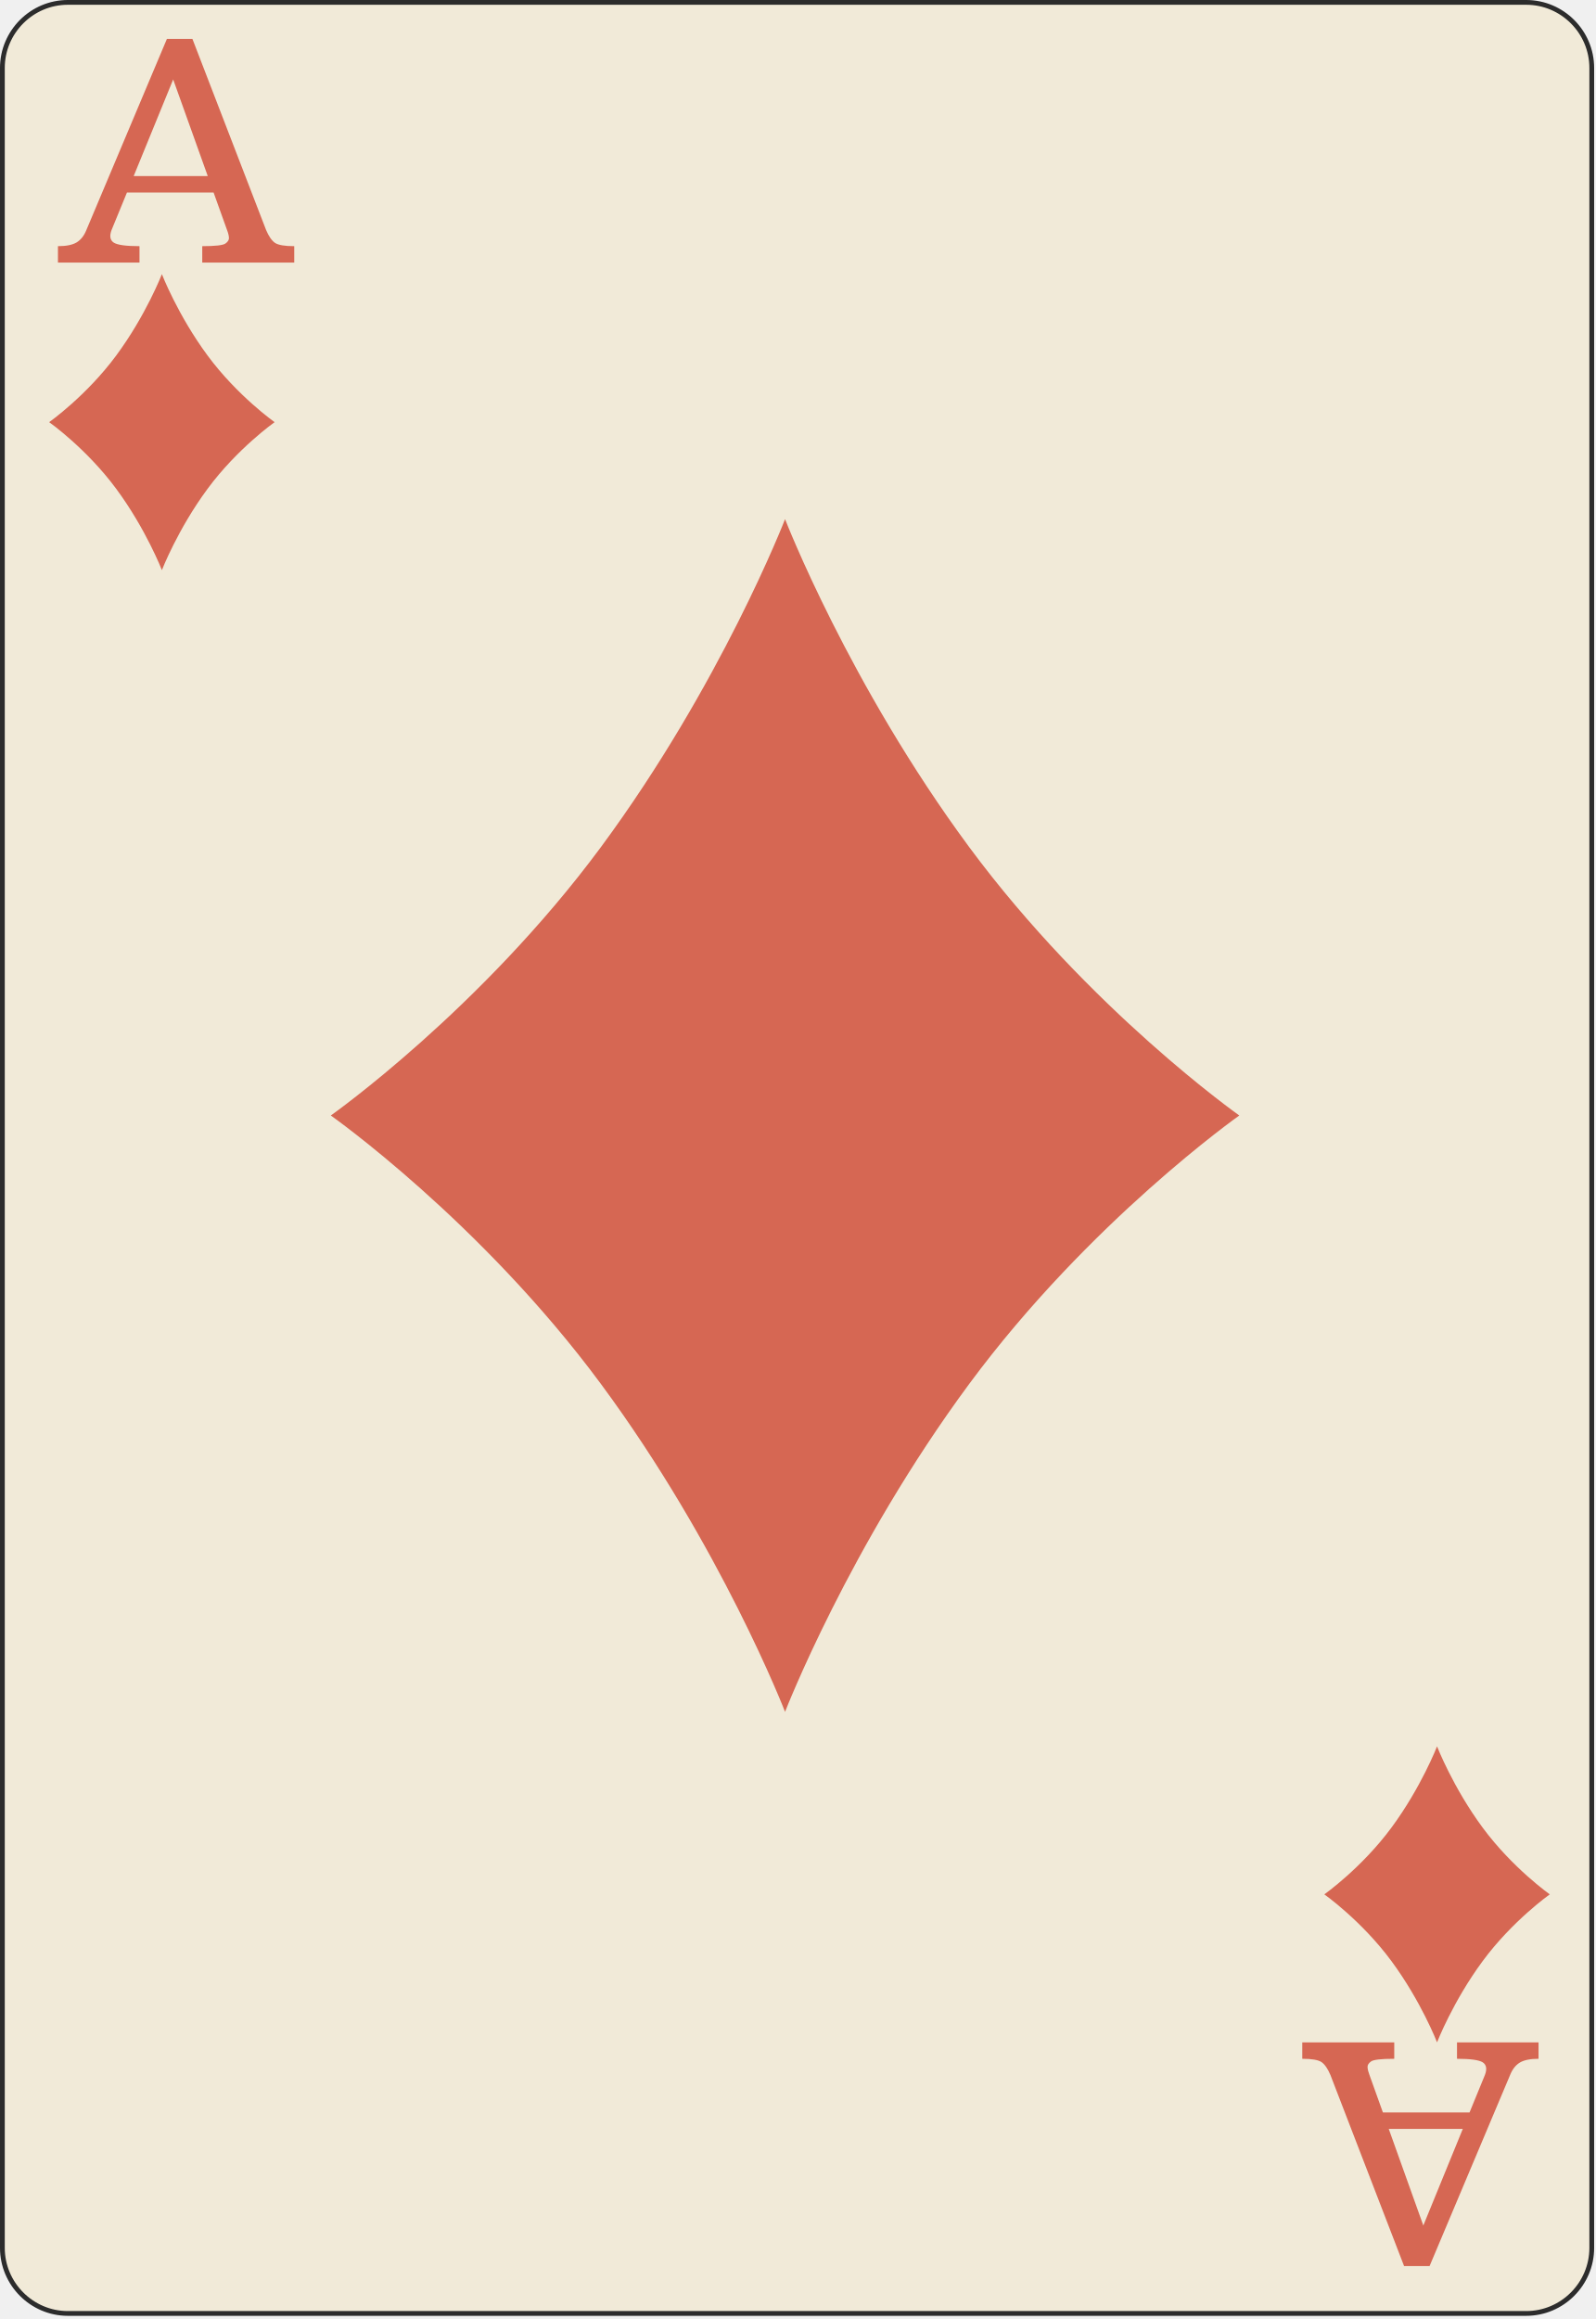
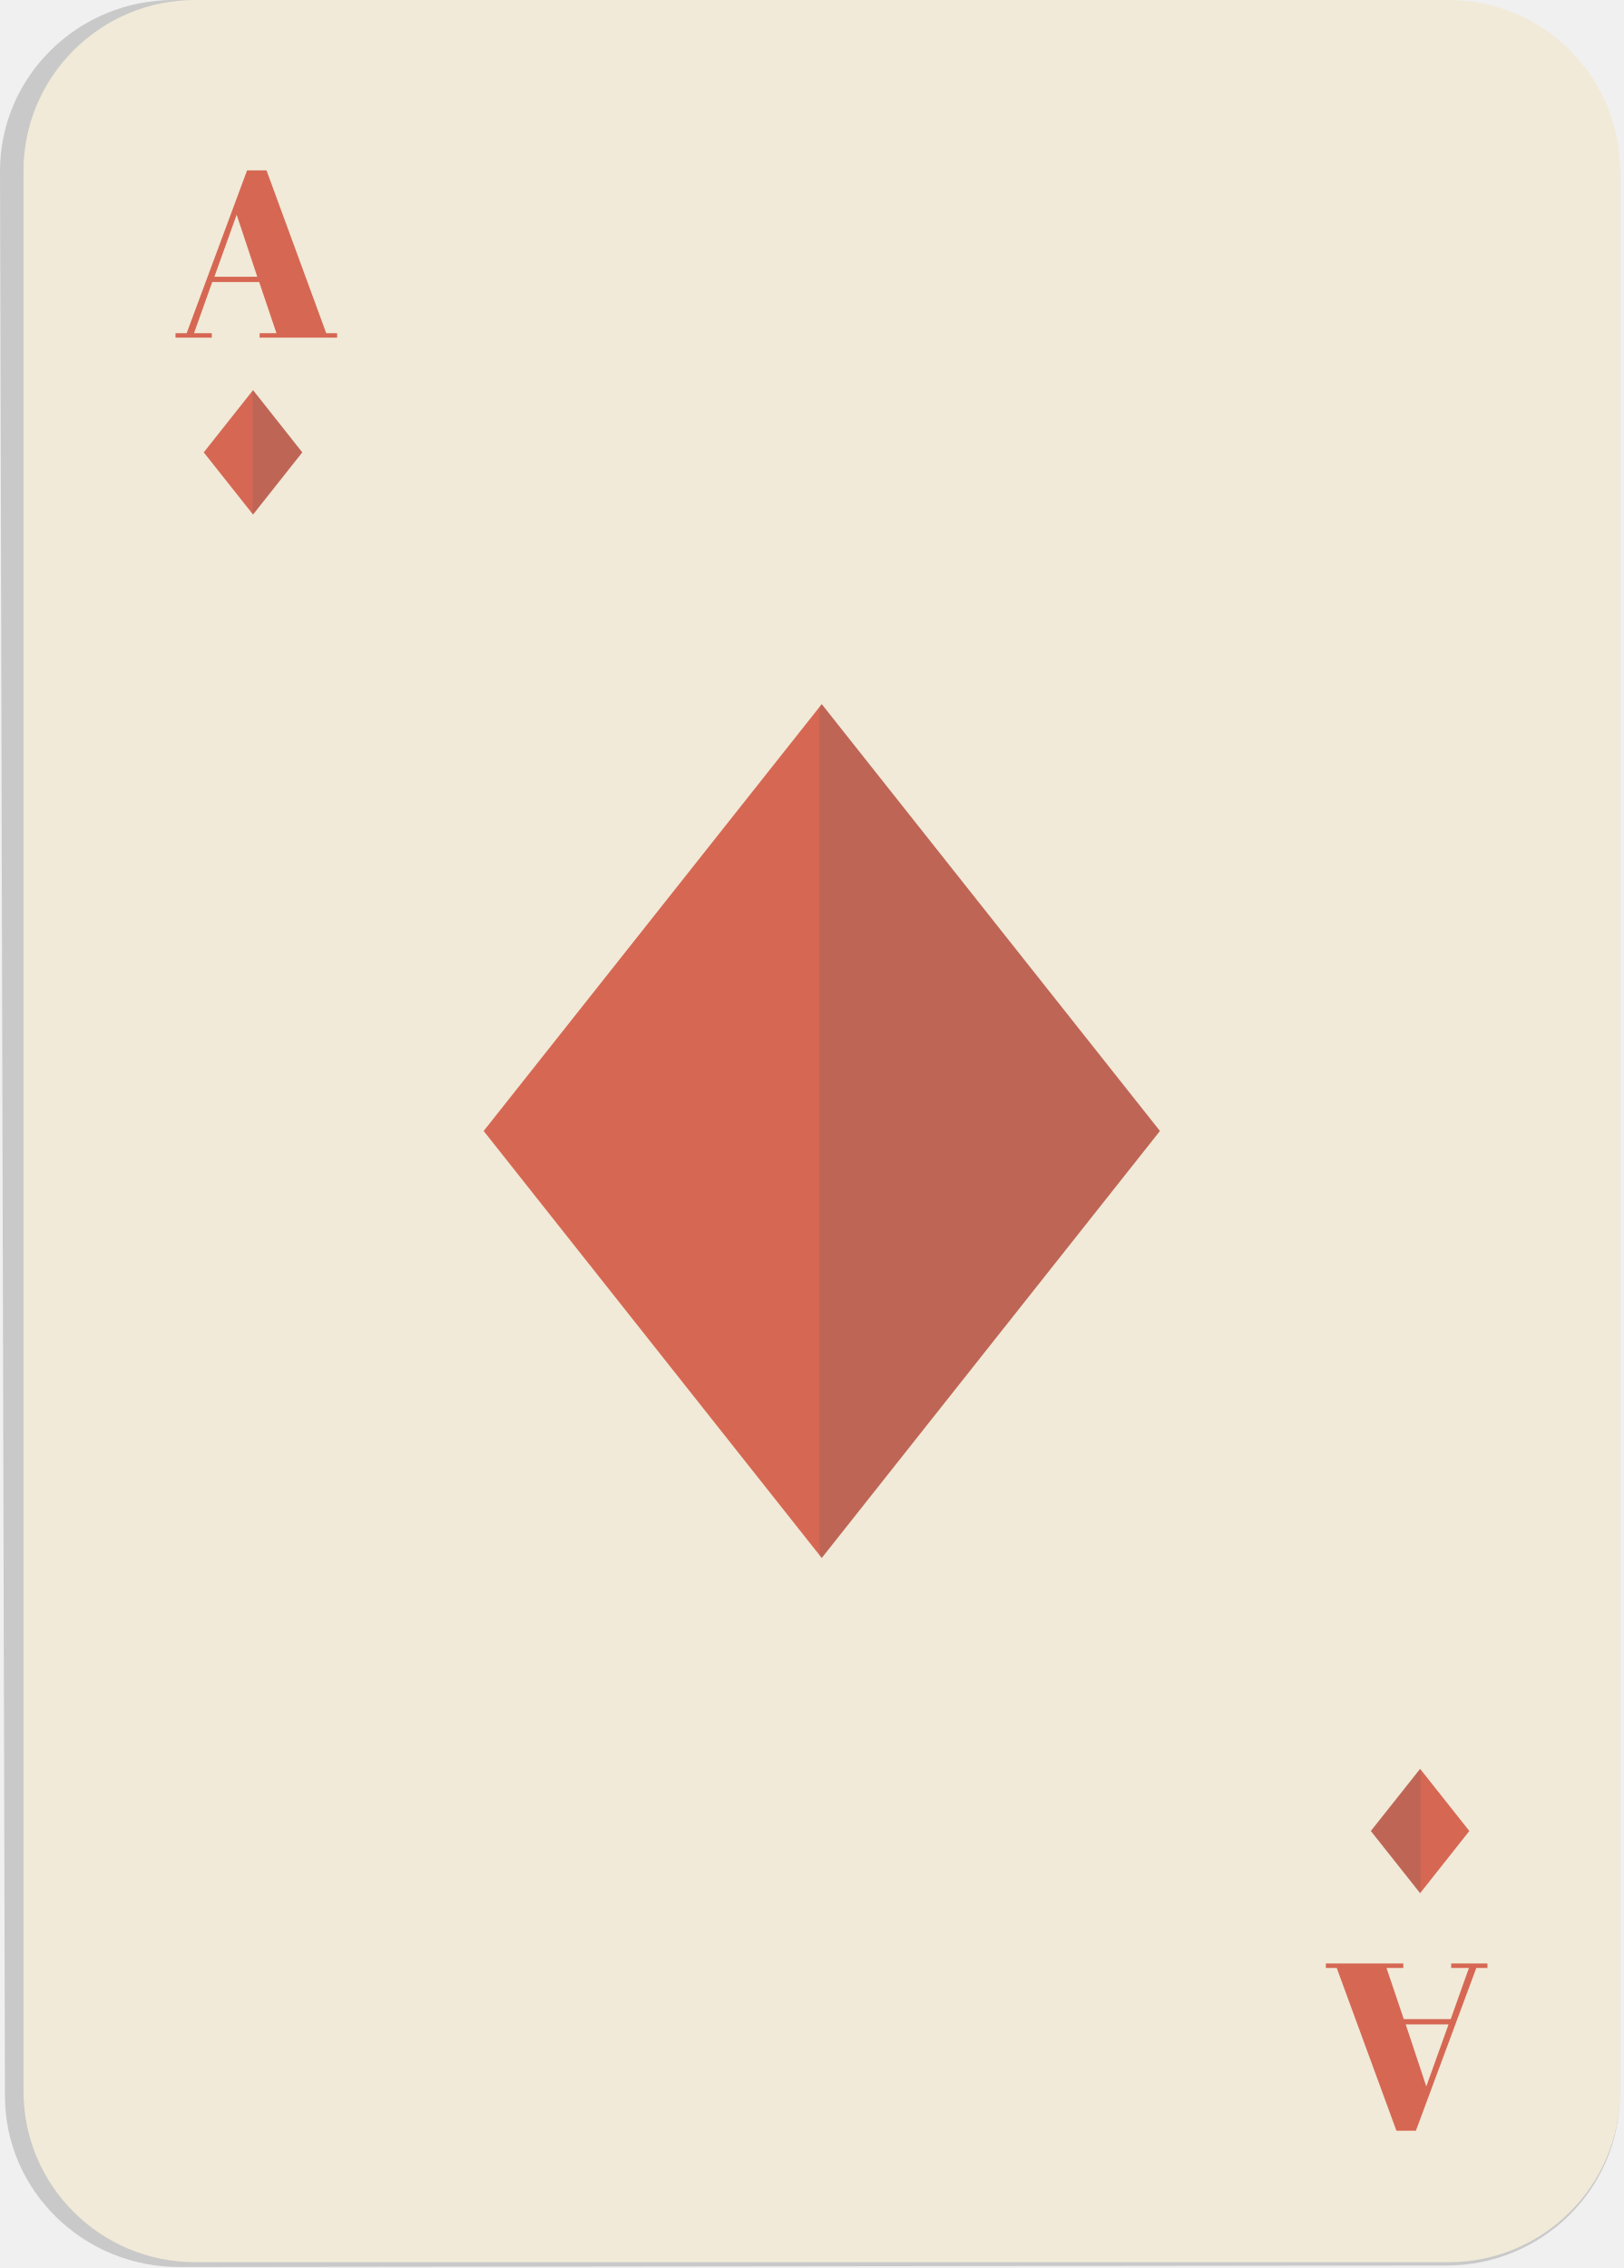
- <svg xmlns="http://www.w3.org/2000/svg" width="223" height="324" viewBox="0 0 223 324" fill="none">
-   <g clip-path="url(#clip0_2009_1836)">
-     <path d="M222.449 314.064C222.449 319.1 218.333 323.223 213.287 323.223H9.481C4.448 323.223 0.333 319.1 0.333 314.064V9.493C0.333 4.457 4.448 0.333 9.481 0.333H213.287C218.333 0.333 222.449 4.457 222.449 9.493V314.064Z" fill="#F1EAD8" stroke="#2C2C2C" stroke-width="0.667" />
-     <path d="M8.098 34.393C9.251 34.393 10.119 34.219 10.702 33.872C11.299 33.511 11.758 32.927 12.077 32.122L23.327 5.434H26.89L37.181 32.122C37.556 33.011 37.973 33.615 38.431 33.934C38.89 34.24 39.785 34.393 41.119 34.393V36.684H28.265V34.393C30.098 34.393 31.181 34.268 31.515 34.018C31.862 33.768 32.022 33.497 31.994 33.205C31.98 32.914 31.89 32.552 31.723 32.122L29.848 26.893H17.744L15.598 32.122C15.278 32.955 15.376 33.545 15.89 33.893C16.404 34.226 17.605 34.393 19.494 34.393V36.684H8.098V34.393ZM29.035 24.601L24.202 11.101L18.681 24.601H29.035Z" fill="#D66753" />
-     <path d="M215.013 287.645C213.861 287.645 212.993 287.819 212.409 288.166C211.812 288.527 211.354 289.11 211.034 289.916L199.784 316.604H196.222L185.93 289.916C185.555 289.027 185.138 288.423 184.68 288.104C184.222 287.798 183.326 287.645 181.993 287.645V285.354H194.847V287.645C193.013 287.645 191.93 287.77 191.597 288.02C191.249 288.27 191.09 288.541 191.118 288.833C191.131 289.124 191.222 289.485 191.388 289.916L193.263 295.145H205.368L207.513 289.916C207.833 289.083 207.736 288.492 207.222 288.145C206.708 287.812 205.506 287.645 203.618 287.645V285.354H215.013V287.645ZM194.076 297.437L198.909 310.937L204.43 297.437H194.076Z" fill="#D66753" />
-     <path d="M135.448 118.355C118.649 95.628 109.712 72.532 109.712 72.532C109.712 72.532 100.774 95.628 83.975 118.355C67.169 141.073 46.23 155.851 46.23 155.851C46.23 155.851 67.169 170.621 83.975 193.355C100.774 216.073 109.712 239.17 109.712 239.17C109.712 239.17 118.649 216.073 135.448 193.355C152.255 170.621 173.193 155.851 173.193 155.851C173.193 155.851 152.255 141.073 135.448 118.355Z" fill="#D66753" />
-     <path d="M29.011 49.676C24.842 44.037 22.624 38.305 22.624 38.305C22.624 38.305 20.406 44.037 16.237 49.676C12.066 55.314 6.87 58.982 6.87 58.982C6.87 58.982 12.066 62.647 16.237 68.289C20.406 73.927 22.624 79.658 22.624 79.658C22.624 79.658 24.842 73.927 29.011 68.289C33.181 62.647 38.377 58.982 38.377 58.982C38.377 58.982 33.181 55.314 29.011 49.676Z" fill="#D66753" />
-     <path d="M207.215 255.366C203.046 249.726 200.828 243.995 200.828 243.995C200.828 243.995 198.61 249.726 194.441 255.366C190.27 261.004 185.074 264.671 185.074 264.671C185.074 264.671 190.27 268.337 194.441 273.978C198.61 279.616 200.828 285.348 200.828 285.348C200.828 285.348 203.046 279.616 207.215 273.978C211.385 268.337 216.582 264.671 216.582 264.671C216.582 264.671 211.385 261.004 207.215 255.366Z" fill="#D66753" />
-   </g>
-   <defs>
-     <clipPath id="clip0_2009_1836">
-       <rect width="222.783" height="323.556" fill="white" />
-     </clipPath>
-   </defs>
+ <svg xmlns="http://www.w3.org/2000/svg" width="141" height="197" viewBox="0 0 141 197" fill="none">
+   <path d="M15.556 196.912C7.237 196.923 0.449 190.275 0.431 182.1L3.55896e-05 14.899C-0.018 6.67 6.756 -0.014 15.103 2.30936e-05L125.6 0.208C133.915 0.223 140.682 6.918 140.682 15.125V181.971C140.682 190.127 133.944 196.776 125.658 196.787L15.556 196.912Z" fill="#C9C9C9" />
+   <path d="M16.932 196.492C8.722 196.492 2.041 189.837 2.041 181.651V14.845C2.041 6.663 8.726 0 16.932 0H125.821C134.035 0 140.713 6.659 140.713 14.845V181.655C140.713 189.837 134.035 196.496 125.821 196.496H16.932V196.492Z" fill="#F1EAD8" />
+   <path d="M21.977 44.692L17.697 39.293L21.977 33.89L26.252 39.293L21.977 44.692Z" fill="#D66753" />
+   <path opacity="0.2" d="M21.976 33.89L21.936 33.933V44.649L21.976 44.692L26.252 39.293L21.976 33.89Z" fill="#616161" />
+   <path d="M123.346 153.646L127.618 159.041L123.346 164.441L119.066 159.041L123.346 153.646Z" fill="#D66753" />
+   <path opacity="0.2" d="M123.374 153.681L123.346 153.646L119.066 159.041L123.346 164.441L123.374 164.401V153.681Z" fill="#616161" />
+   <path d="M71.371 61.163L42.008 98.237L71.371 135.326L100.744 98.237L71.371 61.163Z" fill="#D66753" />
+   <path opacity="0.2" d="M71.18 61.407L71.37 61.163L100.743 98.237L71.37 135.326L71.18 135.092V61.407Z" fill="#616161" />
+   <path d="M24.012 28.939L22.51 24.494H18.435L16.851 28.939H18.394V29.33H15.245V28.939H16.213L21.46 14.801H23.148L28.334 28.939H29.281V29.33H22.551V28.939H24.012ZM20.555 18.649L18.62 24.041H22.346L20.555 18.649Z" fill="#D66753" />
+   <path d="M120.424 170.939L121.926 175.384L126.001 175.384L127.586 170.939L126.042 170.939L126.042 170.548L129.191 170.548L129.191 170.939L128.224 170.939L122.976 185.077L121.288 185.077L116.102 170.939L115.156 170.939L115.156 170.548L121.885 170.548L121.885 170.939L120.424 170.939ZM123.881 181.228L125.816 175.837L122.091 175.837L123.881 181.228Z" fill="#D66753" />
</svg>
